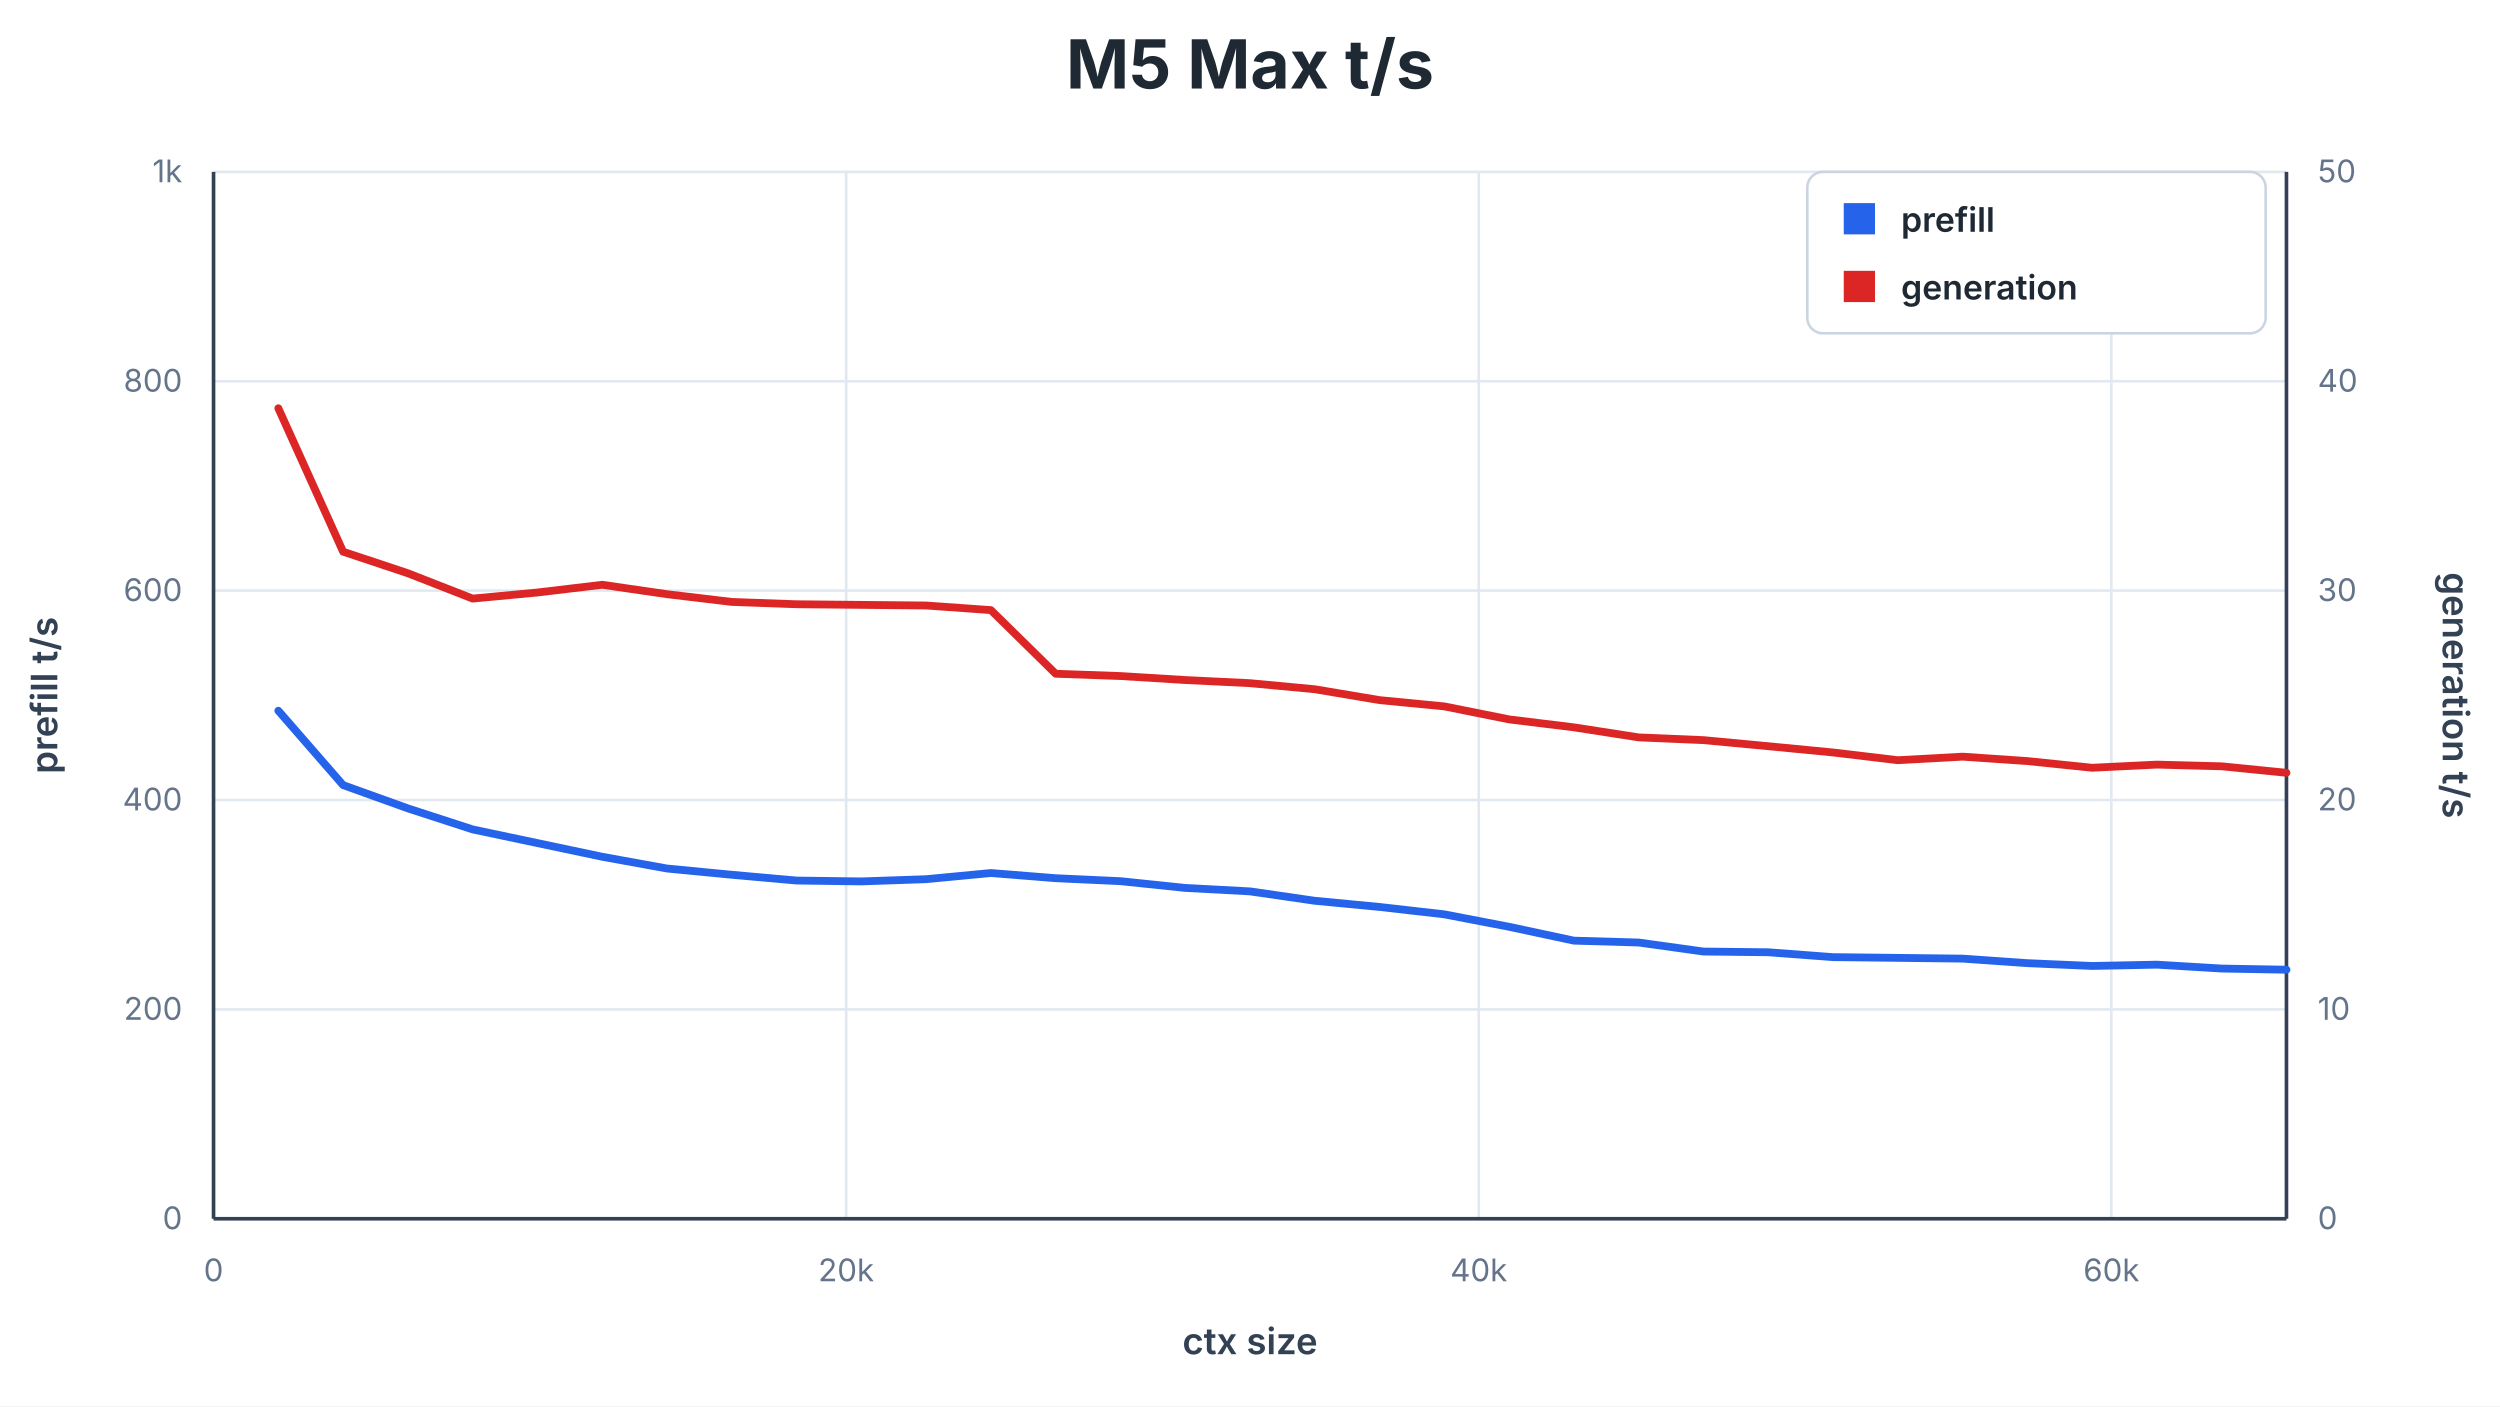
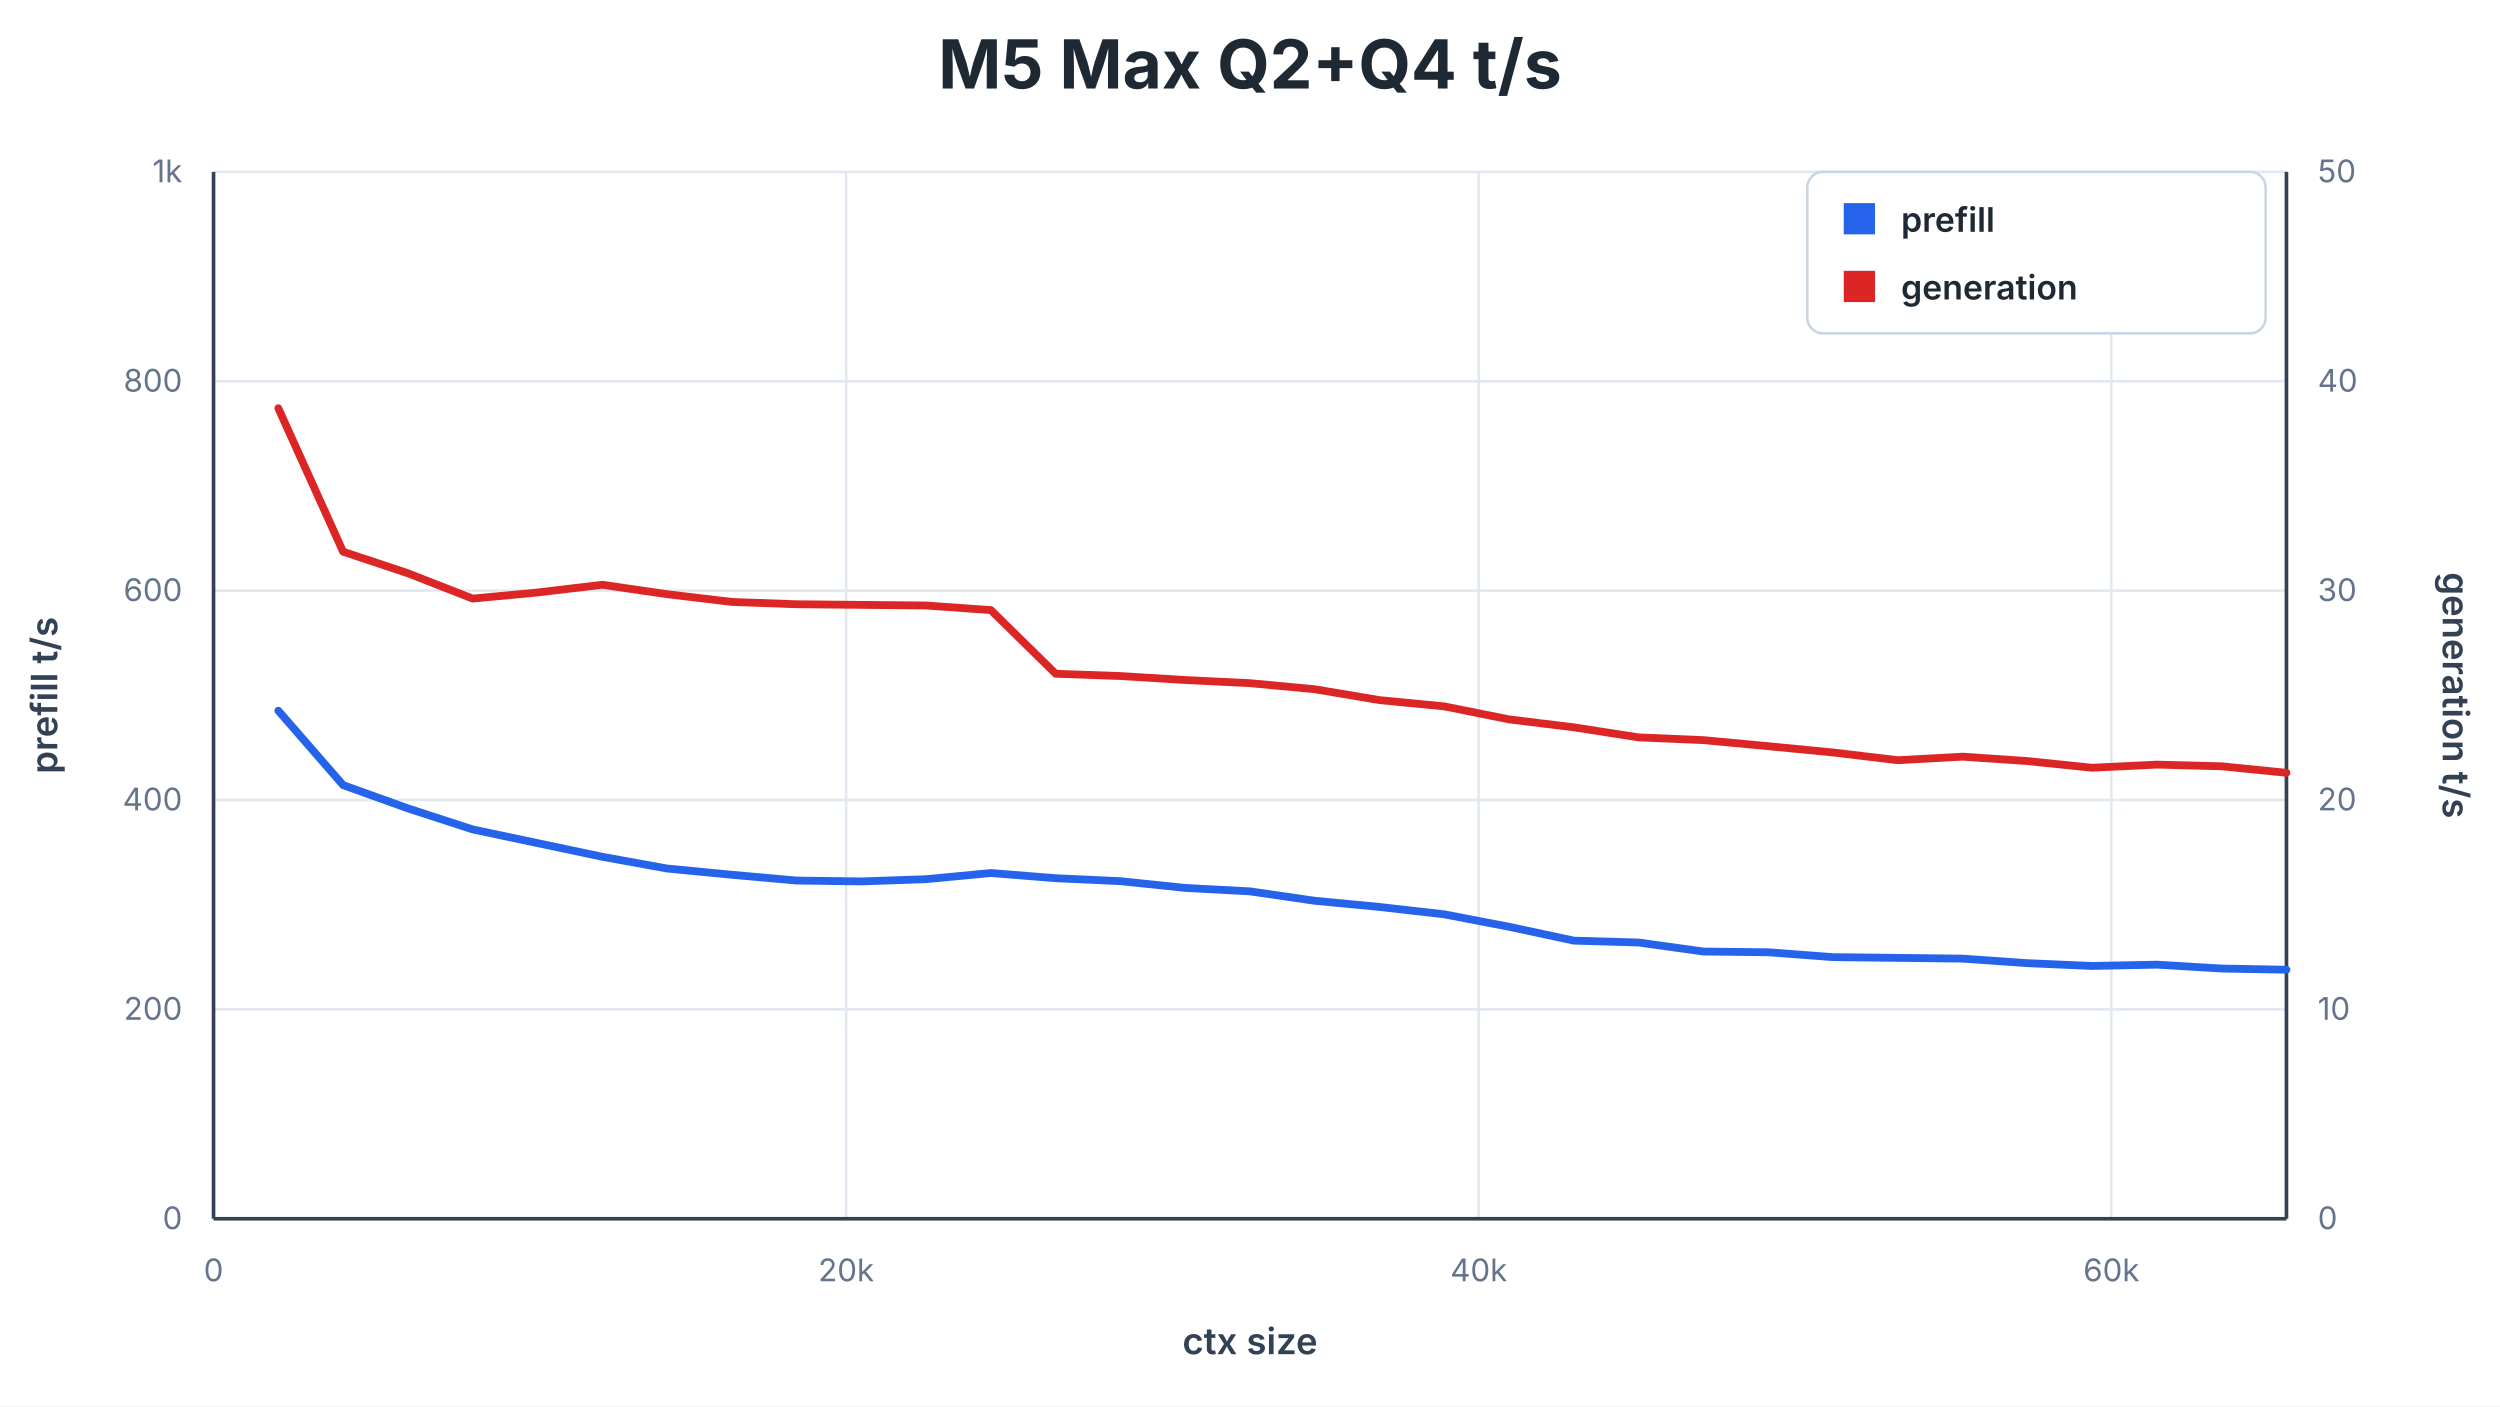
<svg xmlns="http://www.w3.org/2000/svg" width="960" height="540" viewBox="0 0 960 540">
  <style>
text { font-family: -apple-system, BlinkMacSystemFont, 'Segoe UI', sans-serif; }
.title { font-size: 26px; font-weight: 700; fill: #1f2933; }
.axis-label { font-size: 14px; font-weight: 600; fill: #334155; }
.tick { font-size: 12px; fill: #64748b; }
.legend { font-size: 13px; font-weight: 600; fill: #1f2933; }
</style>
  <rect width="960" height="540" fill="#ffffff" />
-   <text class="title" x="480.0" y="34" text-anchor="middle">M5 Max t/s</text>
+   <text class="title" x="480.0" y="34" text-anchor="middle">M5 Max Q2+Q4 t/s</text>
  <line x1="82" y1="468.00" x2="878" y2="468.00" stroke="#e2e8f0" stroke-width="1" />
  <text class="tick" x="70" y="472.00" text-anchor="end">0</text>
  <line x1="82" y1="387.60" x2="878" y2="387.60" stroke="#e2e8f0" stroke-width="1" />
  <text class="tick" x="70" y="391.60" text-anchor="end">200</text>
  <line x1="82" y1="307.20" x2="878" y2="307.20" stroke="#e2e8f0" stroke-width="1" />
  <text class="tick" x="70" y="311.20" text-anchor="end">400</text>
  <line x1="82" y1="226.80" x2="878" y2="226.80" stroke="#e2e8f0" stroke-width="1" />
  <text class="tick" x="70" y="230.80" text-anchor="end">600</text>
  <line x1="82" y1="146.40" x2="878" y2="146.40" stroke="#e2e8f0" stroke-width="1" />
  <text class="tick" x="70" y="150.40" text-anchor="end">800</text>
  <line x1="82" y1="66.00" x2="878" y2="66.00" stroke="#e2e8f0" stroke-width="1" />
  <text class="tick" x="70" y="70.00" text-anchor="end">1k</text>
  <text class="tick" x="890" y="472.00" text-anchor="start">0</text>
  <text class="tick" x="890" y="391.60" text-anchor="start">10</text>
  <text class="tick" x="890" y="311.20" text-anchor="start">20</text>
  <text class="tick" x="890" y="230.80" text-anchor="start">30</text>
  <text class="tick" x="890" y="150.40" text-anchor="start">40</text>
  <text class="tick" x="890" y="70.00" text-anchor="start">50</text>
  <line x1="82.00" y1="66" x2="82.00" y2="468" stroke="#e2e8f0" stroke-width="1" />
  <text class="tick" x="82.00" y="492" text-anchor="middle">0</text>
  <line x1="324.92" y1="66" x2="324.92" y2="468" stroke="#e2e8f0" stroke-width="1" />
  <text class="tick" x="324.92" y="492" text-anchor="middle">20k</text>
  <line x1="567.84" y1="66" x2="567.84" y2="468" stroke="#e2e8f0" stroke-width="1" />
  <text class="tick" x="567.84" y="492" text-anchor="middle">40k</text>
  <line x1="810.76" y1="66" x2="810.76" y2="468" stroke="#e2e8f0" stroke-width="1" />
  <text class="tick" x="810.76" y="492" text-anchor="middle">60k</text>
  <line x1="82" y1="66" x2="82" y2="468" stroke="#334155" stroke-width="1.4" />
  <line x1="878" y1="66" x2="878" y2="468" stroke="#334155" stroke-width="1.4" />
  <line x1="82" y1="468" x2="878" y2="468" stroke="#334155" stroke-width="1.4" />
  <text class="axis-label" x="480.0" y="520" text-anchor="middle">ctx size</text>
  <text class="axis-label" x="22" y="267.0" text-anchor="middle" transform="rotate(-90 22 267.0)">prefill t/s</text>
  <text class="axis-label" x="938" y="267.0" text-anchor="middle" transform="rotate(90 938 267.0)">generation t/s</text>
  <polyline fill="none" stroke="#2563eb" stroke-width="3" stroke-linecap="round" stroke-linejoin="round" points="106.88,272.92 131.75,301.48 156.62,310.42 181.50,318.50 206.38,323.75 231.25,329.00 256.12,333.51 281.00,335.91 305.88,338.13 330.75,338.46 355.62,337.61 380.50,335.24 405.38,337.23 430.25,338.37 455.12,340.96 480.00,342.29 504.88,345.90 529.75,348.27 554.62,351.11 579.50,355.89 604.38,361.21 629.25,361.93 654.12,365.39 679.00,365.67 703.88,367.54 728.75,367.82 753.62,368.11 778.50,369.85 803.38,370.93 828.25,370.43 853.12,371.92 878.00,372.37" />
  <polyline fill="none" stroke="#dc2626" stroke-width="3" stroke-linecap="round" stroke-linejoin="round" points="106.88,156.77 131.75,211.85 156.62,220.13 181.50,229.86 206.38,227.52 231.25,224.55 256.12,228.17 281.00,231.14 305.88,232.03 330.75,232.27 355.62,232.51 380.50,234.28 405.38,258.72 430.25,259.60 455.12,261.13 480.00,262.34 504.88,264.67 529.75,268.85 554.62,271.26 579.50,276.25 604.38,279.30 629.25,283.16 654.12,284.21 679.00,286.54 703.88,288.95 728.75,291.92 753.62,290.56 778.50,292.25 803.38,294.82 828.25,293.61 853.12,294.26 878.00,296.75" />
  <rect x="694" y="66" width="176" height="62" rx="6" fill="#ffffff" stroke="#cbd5e1" />
  <rect x="708" y="78" width="12" height="12" fill="#2563eb" />
  <text class="legend" x="730" y="89">prefill</text>
  <rect x="708" y="104" width="12" height="12" fill="#dc2626" />
  <text class="legend" x="730" y="115">generation</text>
</svg>
